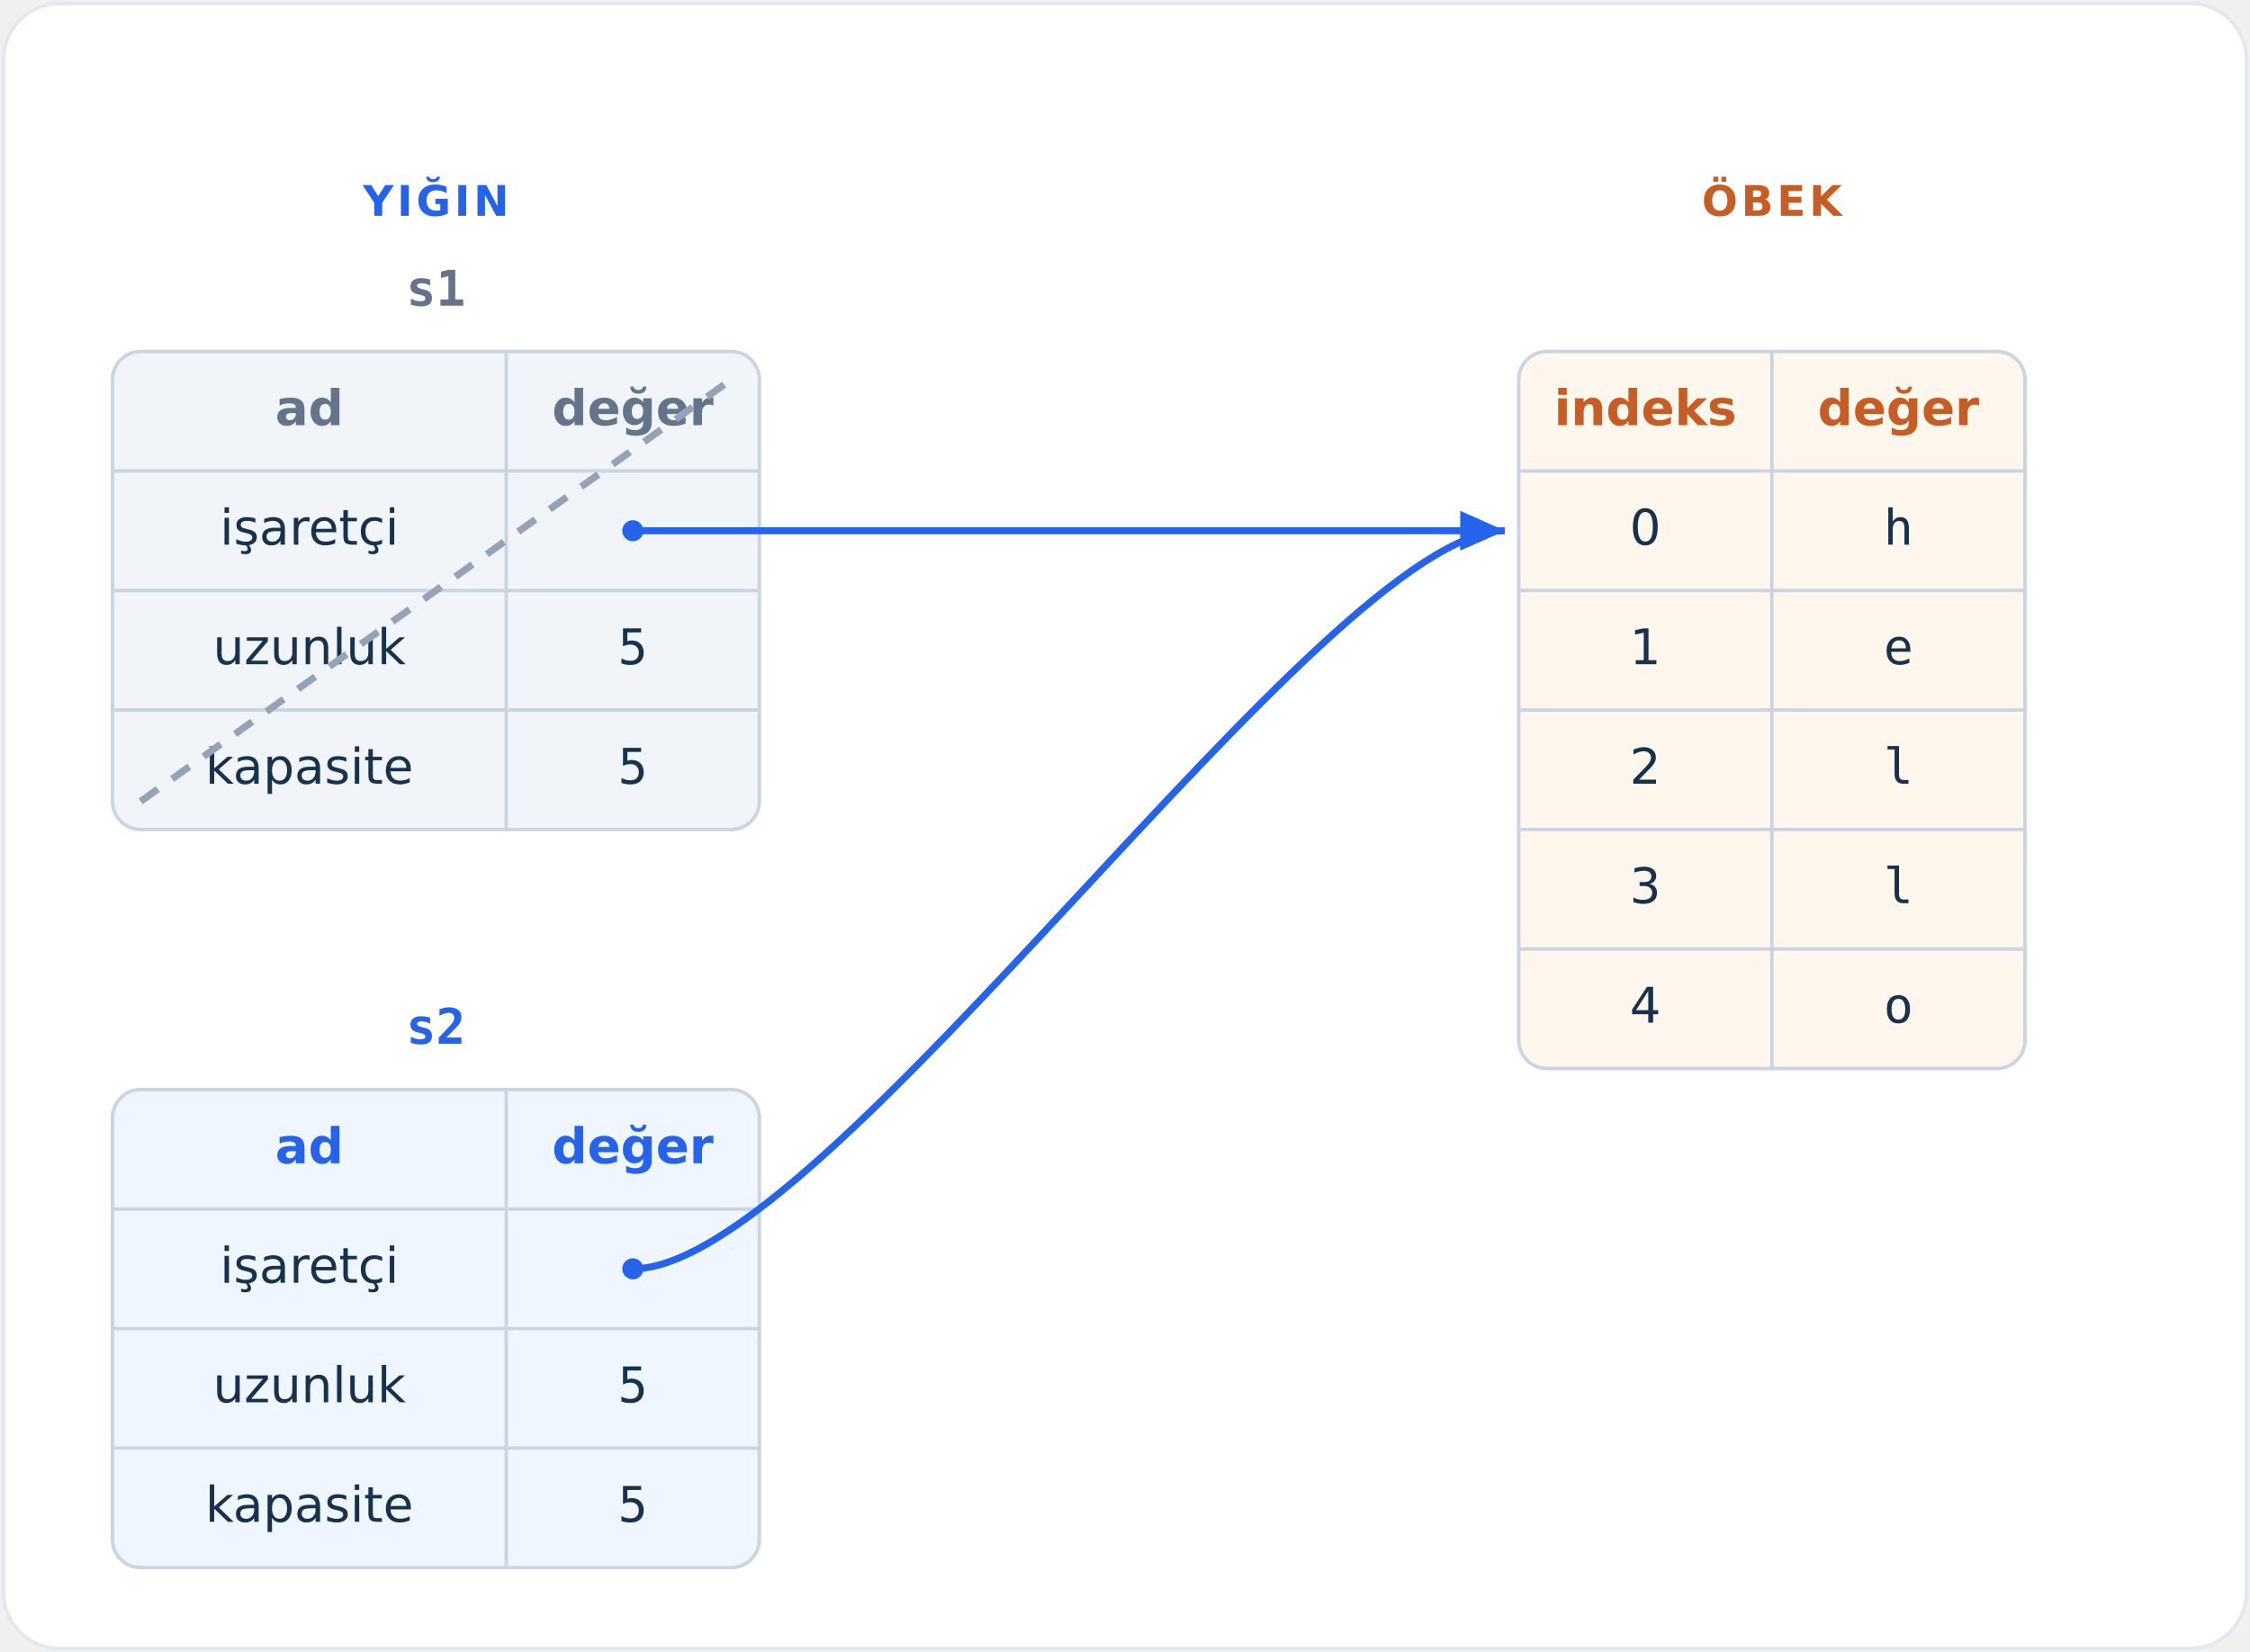
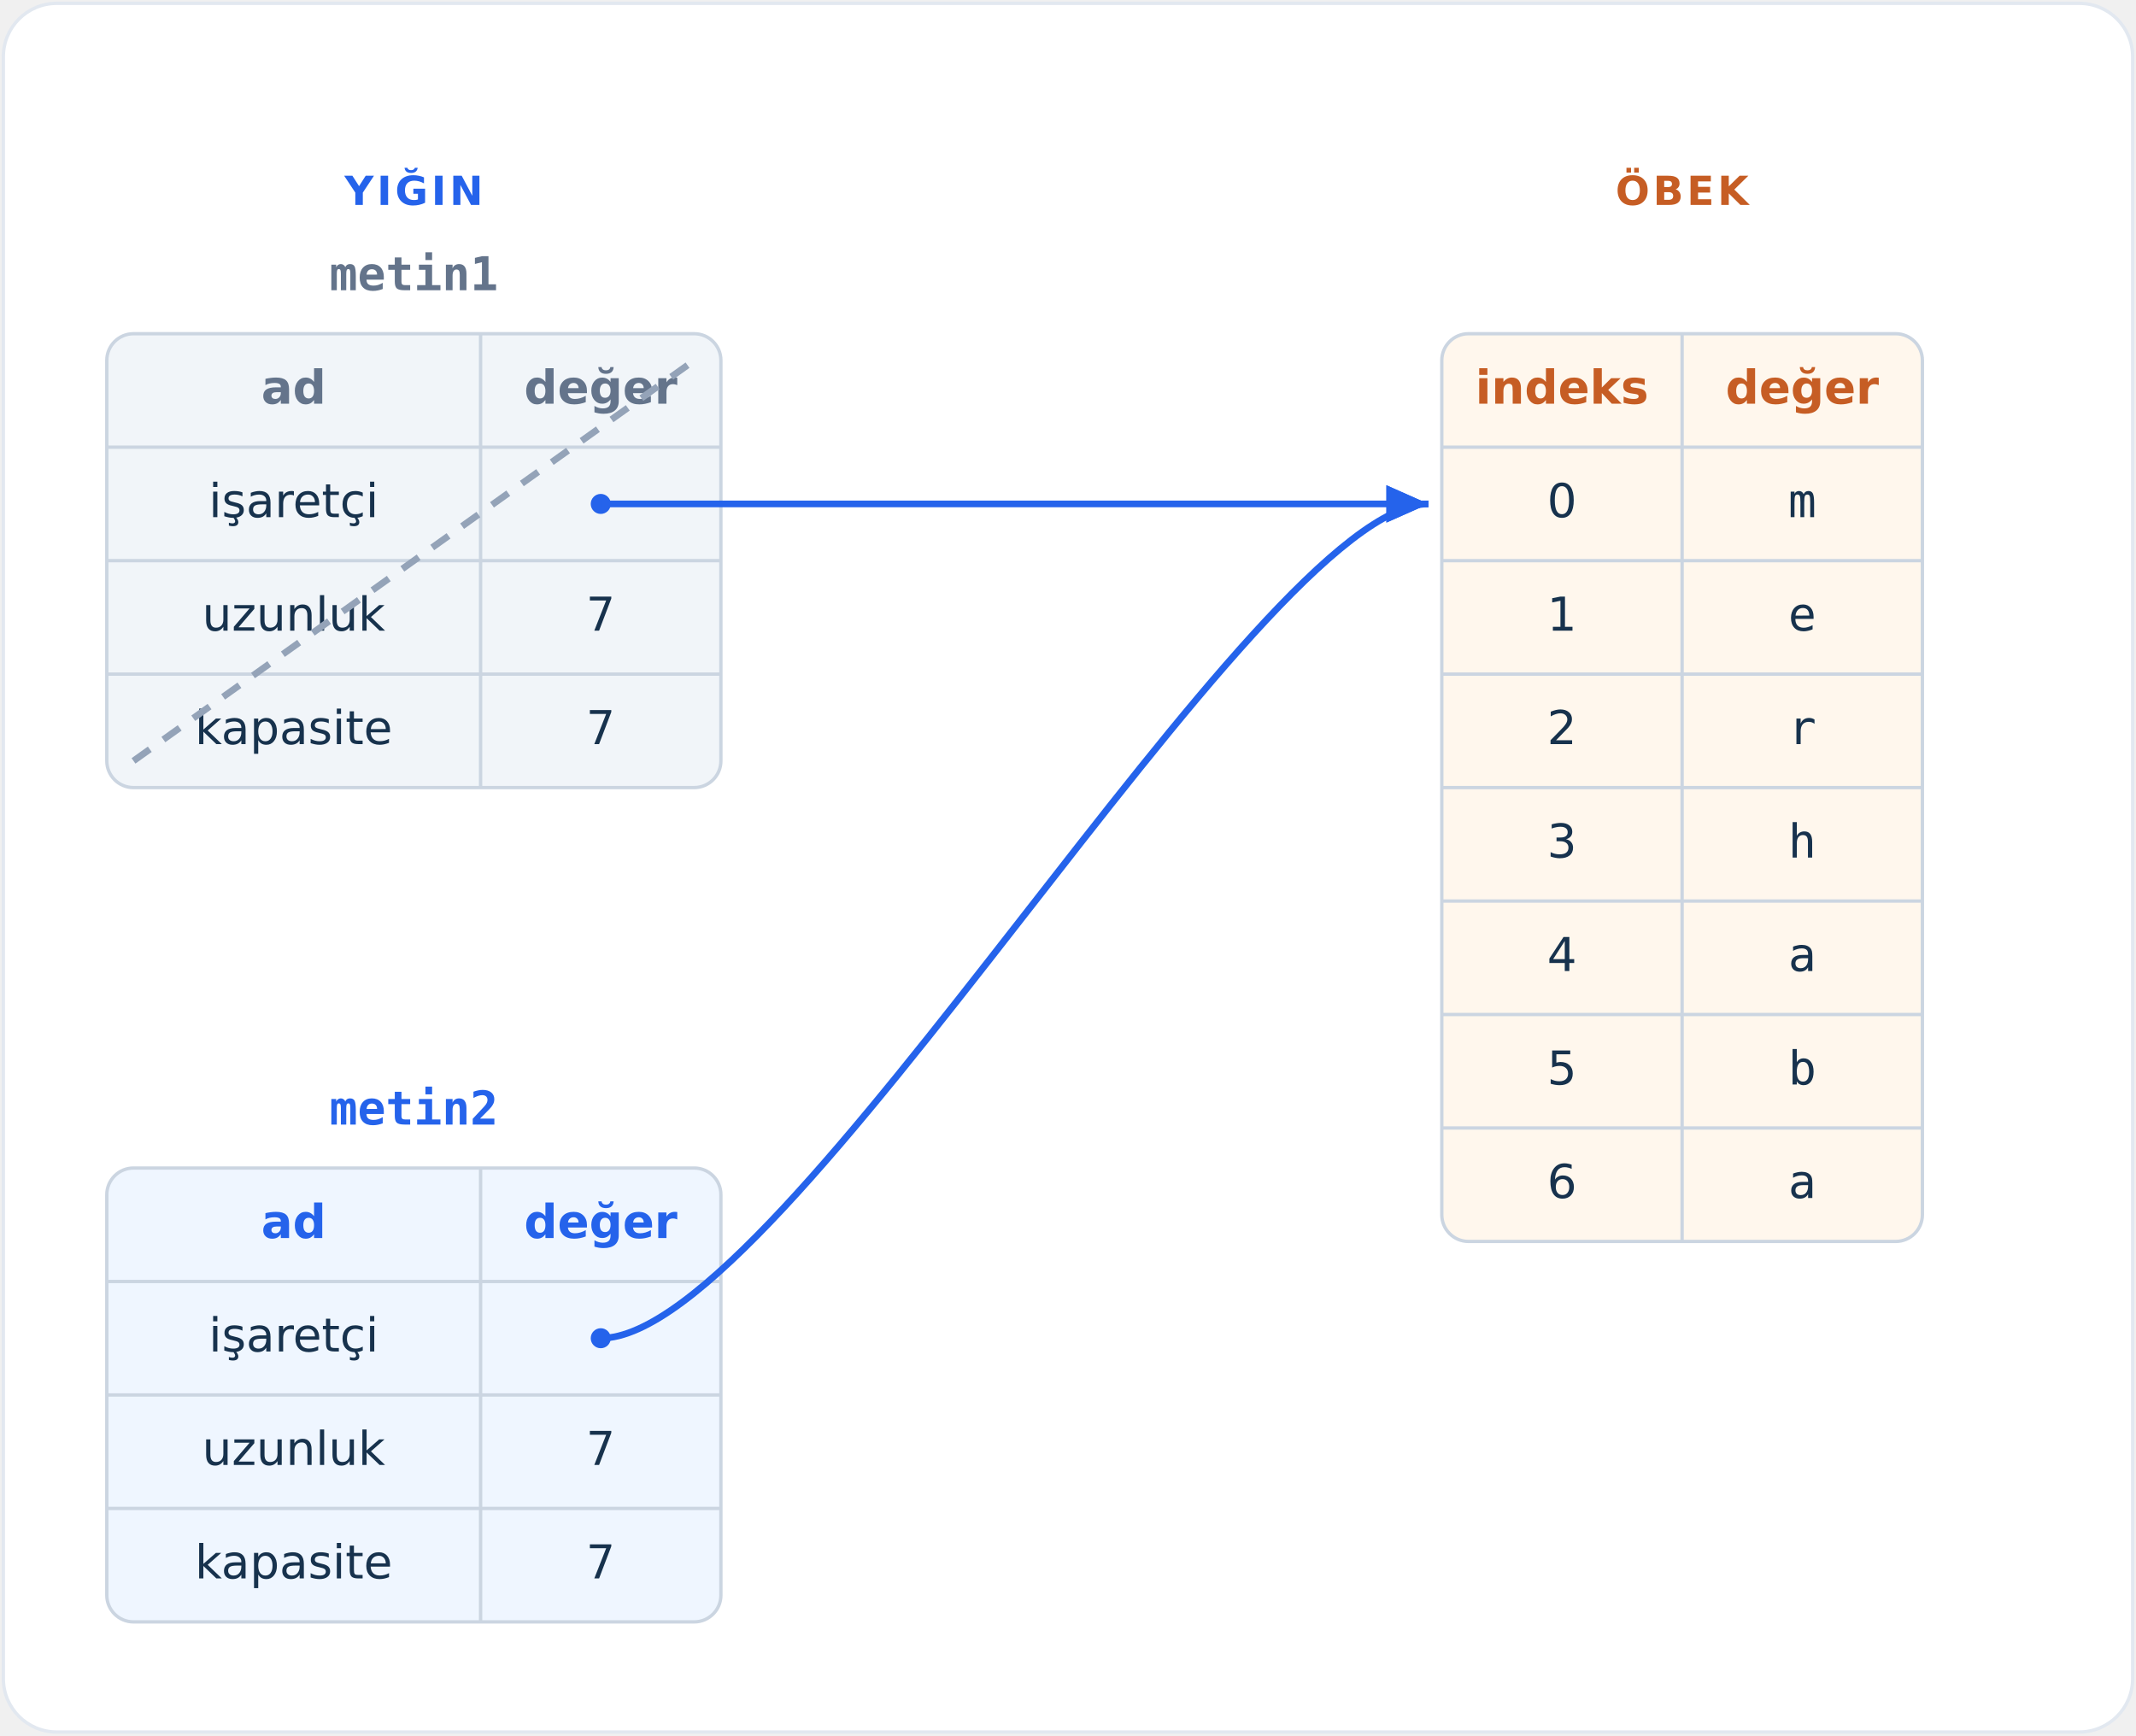
- <svg xmlns="http://www.w3.org/2000/svg" width="640" height="470" viewBox="0 0 640 470" preserveAspectRatio="xMidYMid meet" role="img" aria-labelledby="title desc">
+ <svg xmlns="http://www.w3.org/2000/svg" width="640" height="520" viewBox="0 0 640 520" preserveAspectRatio="xMidYMid meet" role="img" aria-labelledby="title desc">
  <defs>
    <marker id="arrow" viewBox="0 0 10 10" refX="9" refY="5" markerWidth="7" markerHeight="7" orient="auto-start-reverse">
      <path d="M 0 1 L 9 5 L 0 9 Z" fill="#2563eb" />
    </marker>
  </defs>
  <style>text { font-family: "DejaVu Sans", sans-serif; fill: #17324d; font-size: 14px; } .label { font-size: 12px; font-weight: 600; letter-spacing: 1px; } .code { font-family: "DejaVu Sans Mono", monospace; } .heading { font-weight: 600; } .grid { stroke: #cbd5e1; stroke-width: 1; }</style>
-   <rect x="1" y="1" width="638" height="468" rx="16" fill="#fff" stroke="#e2e8f0" />
+   <rect x="1" y="1" width="638" height="518" rx="16" fill="#fff" stroke="#e2e8f0" />
  <text x="124" y="58" text-anchor="middle" dominant-baseline="middle" class="label" style="fill:#2563eb">YIĞIN</text>
  <text x="504" y="58" text-anchor="middle" dominant-baseline="middle" class="label" style="fill:#c65d24">ÖBEK</text>
-   <text x="124.0" y="83" text-anchor="middle" dominant-baseline="middle" class="code heading" style="fill:#64748b">s1</text>
+   <text x="124.0" y="83" text-anchor="middle" dominant-baseline="middle" class="code heading" style="fill:#64748b">metin1</text>
  <rect x="32" y="100" width="184" height="136" rx="8" fill="#f1f5f9" stroke="#cbd5e1" />
  <path d="M32,134 H216 M144,100 V236" class="grid" fill="none" />
  <path d="M32,168 H216" class="grid" />
  <path d="M32,202 H216" class="grid" />
  <text x="88.0" y="117" text-anchor="middle" dominant-baseline="middle" class="heading" style="fill:#64748b">ad</text>
  <text x="180.0" y="117" text-anchor="middle" dominant-baseline="middle" class="heading" style="fill:#64748b">değer</text>
  <text x="88.0" y="151" text-anchor="middle" dominant-baseline="middle" class="">işaretçi</text>
  <text x="180.0" y="151" text-anchor="middle" dominant-baseline="middle" class="code" />
  <text x="88.0" y="185" text-anchor="middle" dominant-baseline="middle" class="">uzunluk</text>
-   <text x="180.0" y="185" text-anchor="middle" dominant-baseline="middle" class="code">5</text>
+   <text x="180.0" y="185" text-anchor="middle" dominant-baseline="middle" class="code">7</text>
  <text x="88.0" y="219" text-anchor="middle" dominant-baseline="middle" class="">kapasite</text>
-   <text x="180.0" y="219" text-anchor="middle" dominant-baseline="middle" class="code">5</text>
+   <text x="180.0" y="219" text-anchor="middle" dominant-baseline="middle" class="code">7</text>
  <path d="M40,228 L208,108" stroke="#94a3b8" stroke-width="2" stroke-dasharray="6 5" />
-   <rect x="432" y="100" width="144" height="204" rx="8" fill="#fff7ed" stroke="#cbd5e1" />
-   <path d="M432,134 H576 M504,100 V304" class="grid" fill="none" />
+   <rect x="432" y="100" width="144" height="272" rx="8" fill="#fff7ed" stroke="#cbd5e1" />
+   <path d="M432,134 H576 M504,100 V372" class="grid" fill="none" />
  <path d="M432,168 H576" class="grid" />
  <path d="M432,202 H576" class="grid" />
  <path d="M432,236 H576" class="grid" />
  <path d="M432,270 H576" class="grid" />
+   <path d="M432,304 H576" class="grid" />
+   <path d="M432,338 H576" class="grid" />
  <text x="468.0" y="117" text-anchor="middle" dominant-baseline="middle" class="heading" style="fill:#c65d24">indeks</text>
  <text x="540.0" y="117" text-anchor="middle" dominant-baseline="middle" class="heading" style="fill:#c65d24">değer</text>
  <text x="468.0" y="151" text-anchor="middle" dominant-baseline="middle" class="">0</text>
-   <text x="540.0" y="151" text-anchor="middle" dominant-baseline="middle" class="code">h</text>
+   <text x="540.0" y="151" text-anchor="middle" dominant-baseline="middle" class="code">m</text>
  <text x="468.0" y="185" text-anchor="middle" dominant-baseline="middle" class="">1</text>
  <text x="540.0" y="185" text-anchor="middle" dominant-baseline="middle" class="code">e</text>
  <text x="468.0" y="219" text-anchor="middle" dominant-baseline="middle" class="">2</text>
-   <text x="540.0" y="219" text-anchor="middle" dominant-baseline="middle" class="code">l</text>
+   <text x="540.0" y="219" text-anchor="middle" dominant-baseline="middle" class="code">r</text>
  <text x="468.0" y="253" text-anchor="middle" dominant-baseline="middle" class="">3</text>
-   <text x="540.0" y="253" text-anchor="middle" dominant-baseline="middle" class="code">l</text>
+   <text x="540.0" y="253" text-anchor="middle" dominant-baseline="middle" class="code">h</text>
  <text x="468.0" y="287" text-anchor="middle" dominant-baseline="middle" class="">4</text>
-   <text x="540.0" y="287" text-anchor="middle" dominant-baseline="middle" class="code">o</text>
+   <text x="540.0" y="287" text-anchor="middle" dominant-baseline="middle" class="code">a</text>
+   <text x="468.0" y="321" text-anchor="middle" dominant-baseline="middle" class="">5</text>
+   <text x="540.0" y="321" text-anchor="middle" dominant-baseline="middle" class="code">b</text>
+   <text x="468.0" y="355" text-anchor="middle" dominant-baseline="middle" class="">6</text>
+   <text x="540.0" y="355" text-anchor="middle" dominant-baseline="middle" class="code">a</text>
  <circle cx="180.0" cy="151" r="3" fill="#2563eb" />
  <path d="M180.0,151 L428,151" fill="none" stroke="#2563eb" stroke-width="2" marker-end="url(#arrow)" />
-   <text x="124.0" y="293" text-anchor="middle" dominant-baseline="middle" class="code heading" style="fill:#2563eb">s2</text>
-   <rect x="32" y="310" width="184" height="136" rx="8" fill="#eff6ff" stroke="#cbd5e1" />
-   <path d="M32,344 H216 M144,310 V446" class="grid" fill="none" />
-   <path d="M32,378 H216" class="grid" />
-   <path d="M32,412 H216" class="grid" />
-   <text x="88.0" y="327" text-anchor="middle" dominant-baseline="middle" class="heading" style="fill:#2563eb">ad</text>
-   <text x="180.0" y="327" text-anchor="middle" dominant-baseline="middle" class="heading" style="fill:#2563eb">değer</text>
-   <text x="88.0" y="361" text-anchor="middle" dominant-baseline="middle" class="">işaretçi</text>
-   <text x="180.0" y="361" text-anchor="middle" dominant-baseline="middle" class="code" />
-   <text x="88.0" y="395" text-anchor="middle" dominant-baseline="middle" class="">uzunluk</text>
-   <text x="180.0" y="395" text-anchor="middle" dominant-baseline="middle" class="code">5</text>
-   <text x="88.0" y="429" text-anchor="middle" dominant-baseline="middle" class="">kapasite</text>
-   <text x="180.0" y="429" text-anchor="middle" dominant-baseline="middle" class="code">5</text>
-   <circle cx="180.0" cy="361" r="3" fill="#2563eb" />
-   <path d="M180.0,361 C235.0,361 377,151 428,151" fill="none" stroke="#2563eb" stroke-width="2" marker-end="url(#arrow)" />
+   <text x="124.0" y="333" text-anchor="middle" dominant-baseline="middle" class="code heading" style="fill:#2563eb">metin2</text>
+   <rect x="32" y="350" width="184" height="136" rx="8" fill="#eff6ff" stroke="#cbd5e1" />
+   <path d="M32,384 H216 M144,350 V486" class="grid" fill="none" />
+   <path d="M32,418 H216" class="grid" />
+   <path d="M32,452 H216" class="grid" />
+   <text x="88.0" y="367" text-anchor="middle" dominant-baseline="middle" class="heading" style="fill:#2563eb">ad</text>
+   <text x="180.0" y="367" text-anchor="middle" dominant-baseline="middle" class="heading" style="fill:#2563eb">değer</text>
+   <text x="88.0" y="401" text-anchor="middle" dominant-baseline="middle" class="">işaretçi</text>
+   <text x="180.0" y="401" text-anchor="middle" dominant-baseline="middle" class="code" />
+   <text x="88.0" y="435" text-anchor="middle" dominant-baseline="middle" class="">uzunluk</text>
+   <text x="180.0" y="435" text-anchor="middle" dominant-baseline="middle" class="code">7</text>
+   <text x="88.0" y="469" text-anchor="middle" dominant-baseline="middle" class="">kapasite</text>
+   <text x="180.0" y="469" text-anchor="middle" dominant-baseline="middle" class="code">7</text>
+   <circle cx="180.0" cy="401" r="3" fill="#2563eb" />
+   <path d="M180.0,401 C235.0,401 377,151 428,151" fill="none" stroke="#2563eb" stroke-width="2" marker-end="url(#arrow)" />
</svg>
